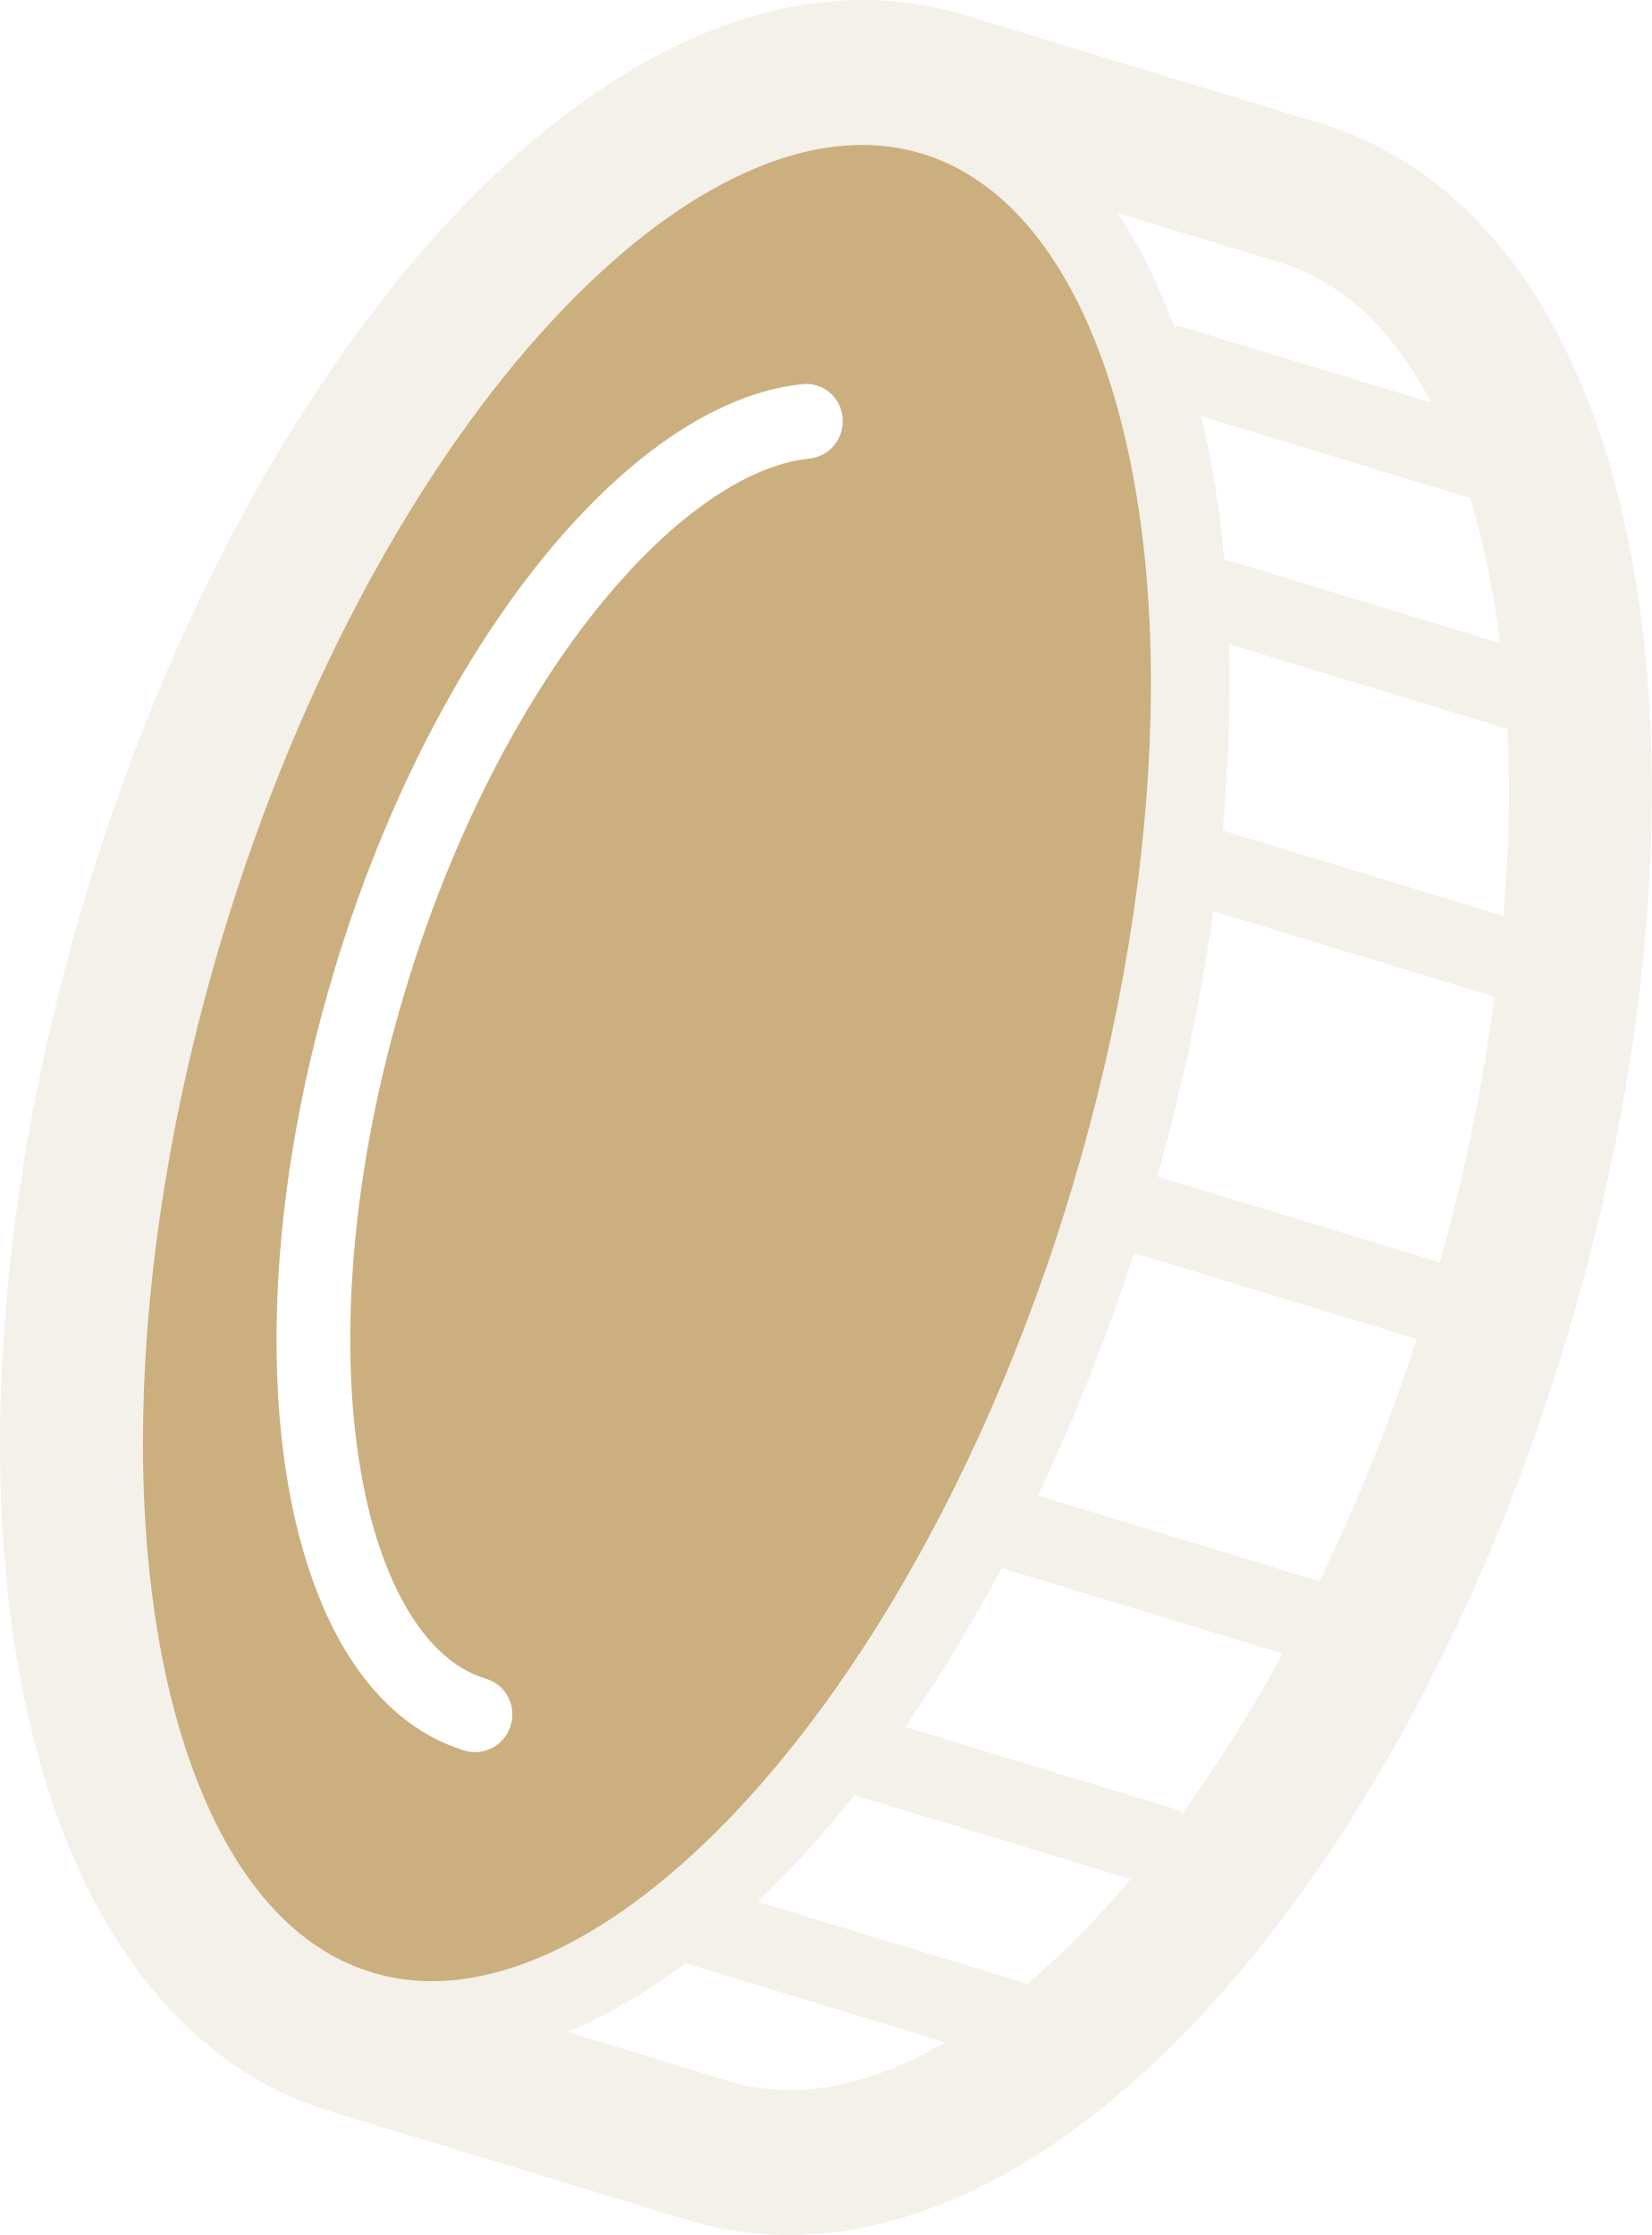
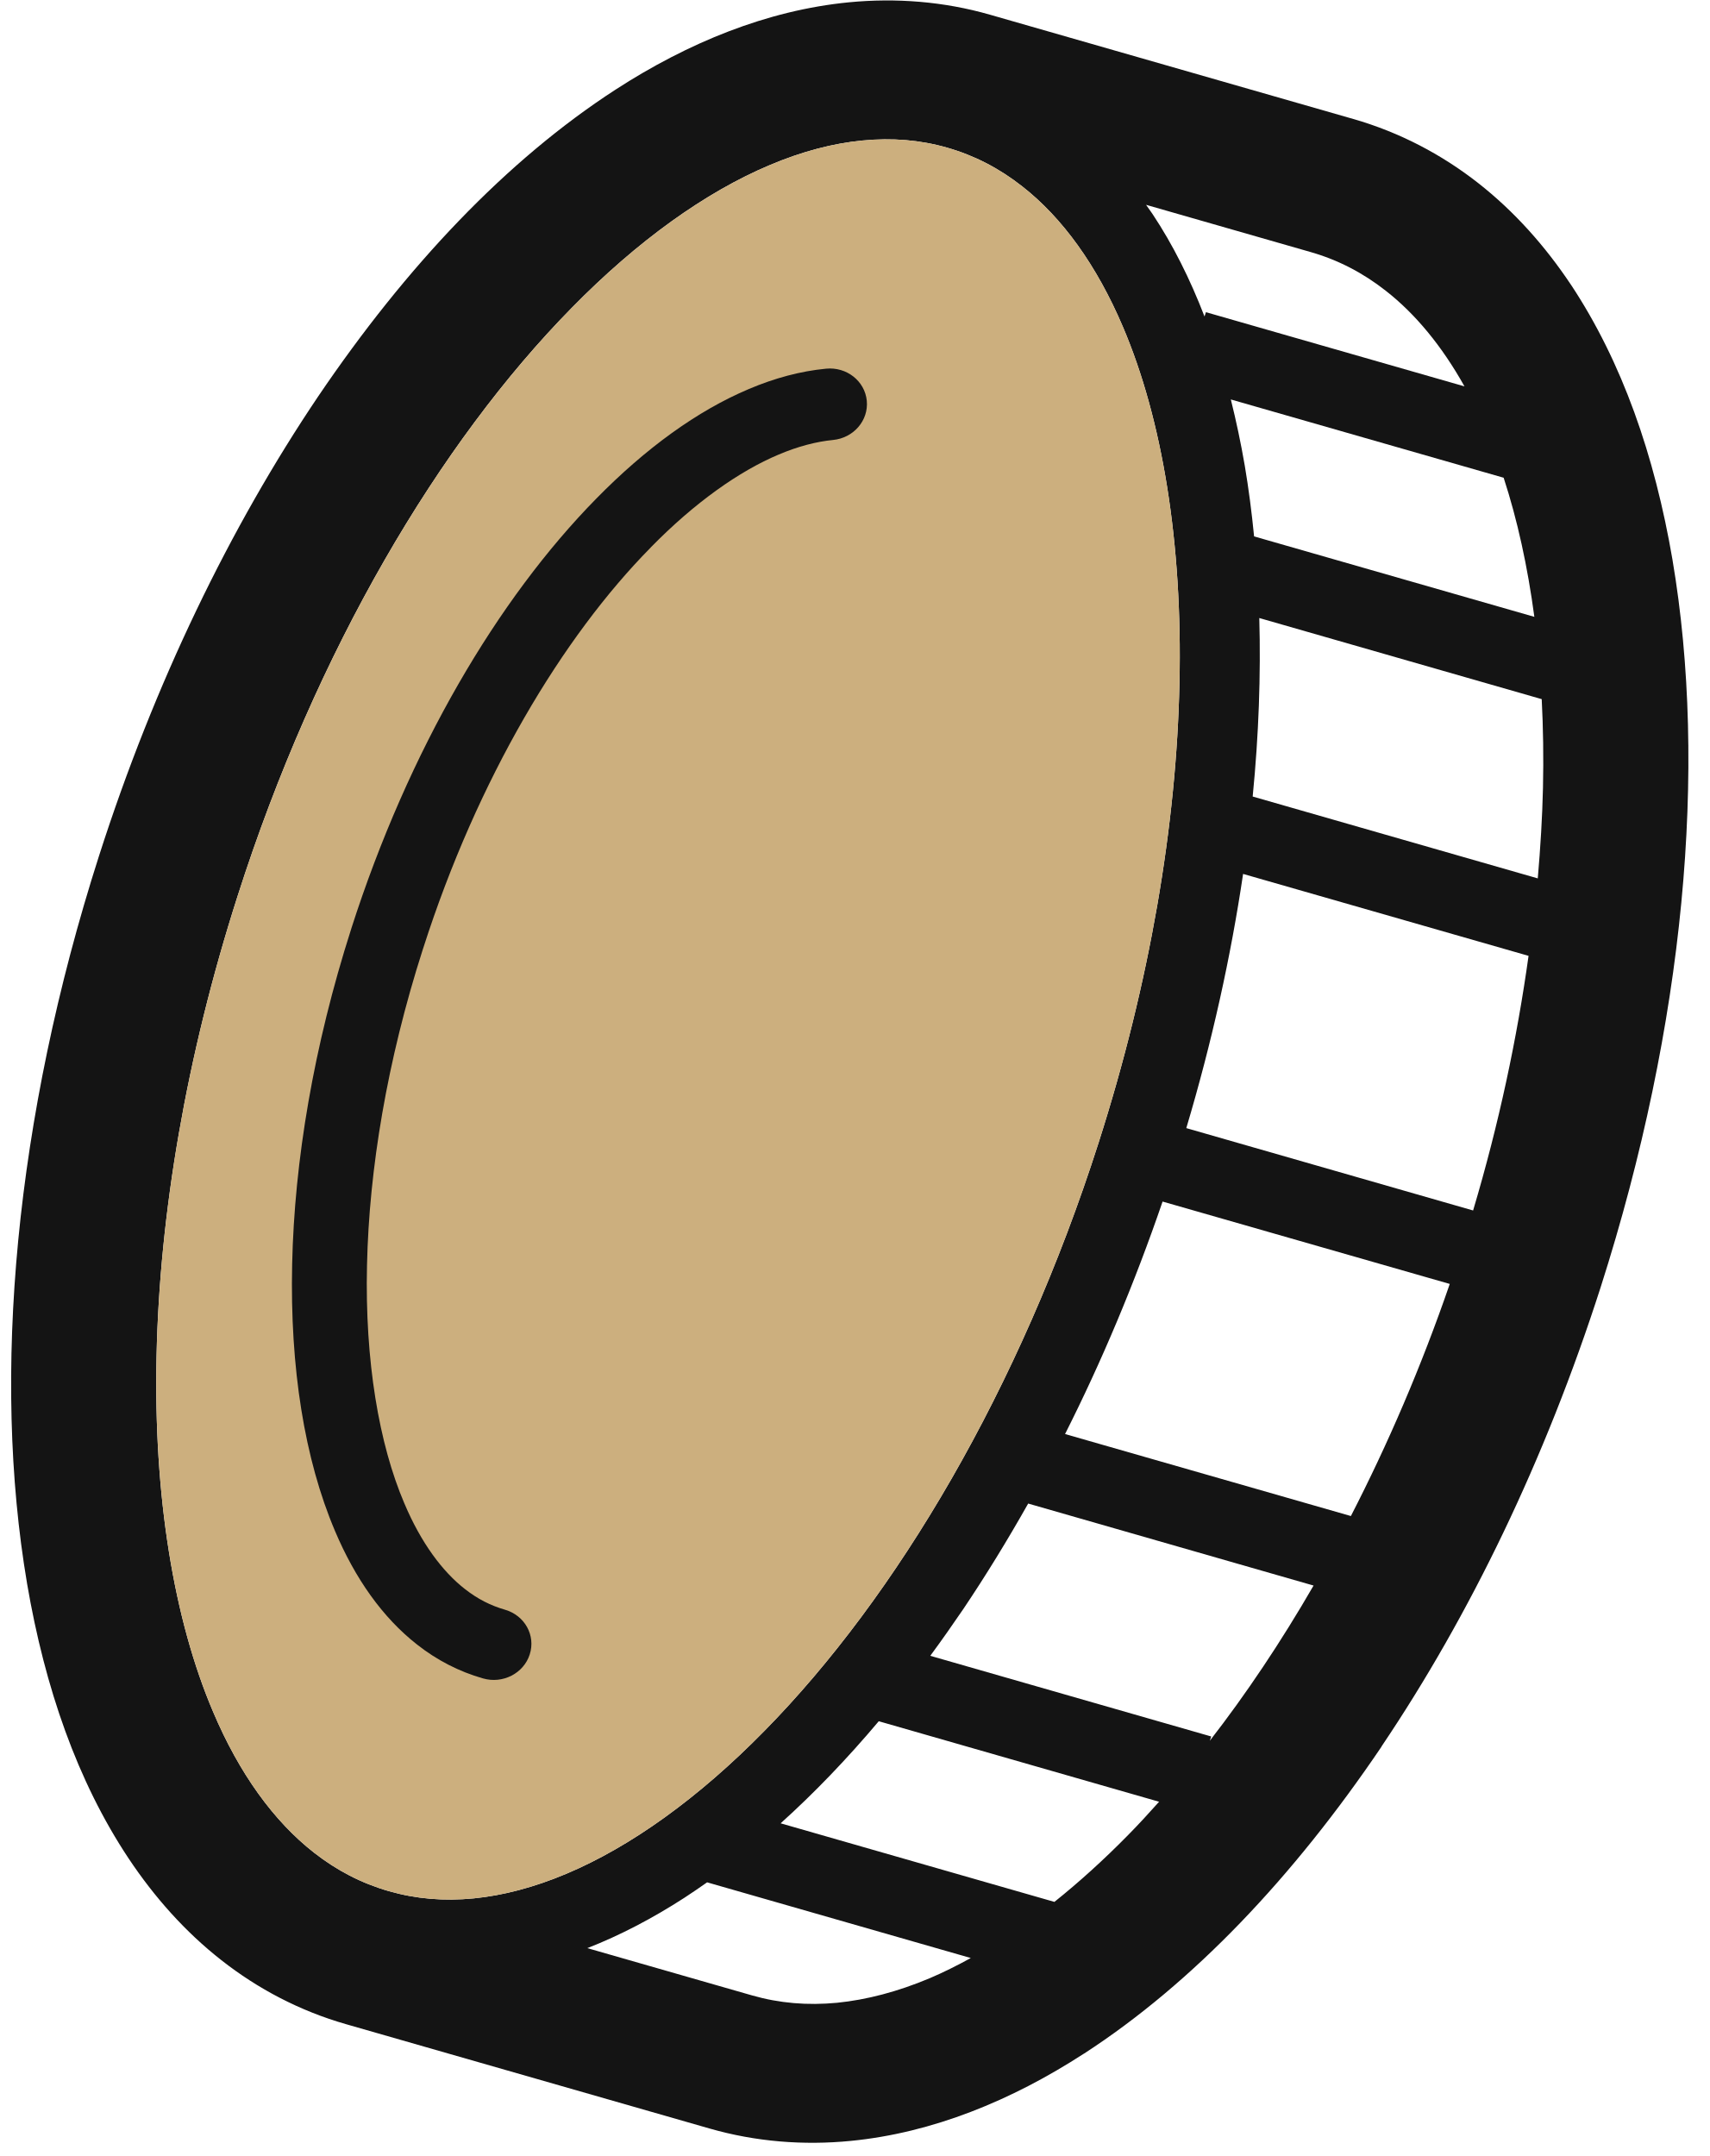
- <svg xmlns="http://www.w3.org/2000/svg" width="17" height="23" viewBox="0 0 17 23" fill="none">
-   <path d="M8.491 0.02C8.075 0.063 7.667 0.172 7.272 0.332C6.878 0.492 6.496 0.704 6.126 0.957L6.104 0.972L6.126 0.958C5.02 1.717 4.006 2.852 3.112 4.251C2.22 5.653 1.452 7.328 0.89 9.186C0.462 10.602 0.192 11.995 0.072 13.313C-0.048 14.632 -0.018 15.876 0.161 16.995L0.161 16.996C0.342 18.115 0.671 19.119 1.191 19.948C1.452 20.363 1.763 20.735 2.131 21.04C2.5 21.347 2.926 21.584 3.394 21.726L7.078 22.847C7.547 22.99 8.033 23.029 8.509 22.98C8.925 22.936 9.333 22.828 9.728 22.668C10.123 22.507 10.504 22.296 10.873 22.043L10.874 22.042C11.98 21.282 12.995 20.149 13.888 18.749L13.892 18.741C14.782 17.341 15.549 15.669 16.11 13.814C16.538 12.399 16.808 11.005 16.928 9.686C17.048 8.368 17.018 7.124 16.839 6.005L16.838 6.004C16.657 4.885 16.328 3.881 15.809 3.052L15.809 3.051C15.548 2.637 15.237 2.266 14.868 1.96C14.5 1.654 14.074 1.416 13.605 1.273L9.921 0.153C9.453 0.01 8.967 -0.029 8.491 0.02ZM9.726 21.016C9.587 21.098 9.448 21.171 9.311 21.232C8.986 21.378 8.671 21.465 8.371 21.496C8.071 21.527 7.785 21.502 7.51 21.418L5.84 20.91C6.172 20.772 6.501 20.59 6.824 20.37C6.9 20.316 6.977 20.261 7.054 20.204L9.726 21.016ZM11.636 19.338C11.531 19.462 11.427 19.583 11.32 19.697C11.073 19.964 10.823 20.202 10.574 20.414L7.799 19.57C8.139 19.245 8.472 18.878 8.794 18.474L11.636 19.338ZM13.201 17.017C12.87 17.625 12.516 18.183 12.149 18.684L12.163 18.637L9.316 17.772C9.429 17.609 9.541 17.441 9.651 17.268C9.878 16.911 10.097 16.533 10.308 16.137L13.201 17.017ZM14.581 13.78C14.293 14.666 13.954 15.5 13.579 16.272L10.682 15.39C11.053 14.613 11.385 13.777 11.671 12.895L14.581 13.78ZM15.38 10.257C15.264 11.139 15.081 12.056 14.818 12.99L11.911 12.107C12.172 11.178 12.363 10.262 12.487 9.377L15.38 10.257ZM15.513 7.501C15.528 7.809 15.533 8.126 15.526 8.454C15.52 8.769 15.5 9.095 15.473 9.425L12.584 8.546C12.645 7.884 12.667 7.242 12.65 6.63L15.513 7.501ZM15.128 5.125C15.266 5.574 15.37 6.075 15.438 6.618L12.598 5.754C12.574 5.495 12.543 5.241 12.504 4.996C12.464 4.751 12.416 4.514 12.362 4.284L15.128 5.125ZM13.173 2.702C13.448 2.785 13.699 2.923 13.932 3.116C14.233 3.365 14.502 3.711 14.73 4.143L12.11 3.347L12.096 3.393C11.949 2.992 11.775 2.622 11.568 2.293C11.547 2.26 11.525 2.227 11.504 2.194L13.173 2.702ZM10.248 1.996C10.654 2.332 11.003 2.843 11.269 3.506C11.668 4.498 11.874 5.824 11.842 7.333C11.811 8.842 11.545 10.534 11.021 12.266C10.223 14.906 8.975 17.134 7.636 18.577C6.968 19.298 6.278 19.822 5.627 20.112C5.301 20.257 4.987 20.345 4.687 20.376C4.387 20.407 4.102 20.382 3.827 20.298C3.552 20.214 3.301 20.077 3.068 19.884C2.662 19.547 2.313 19.037 2.048 18.374C1.648 17.381 1.442 16.055 1.474 14.546C1.505 13.037 1.771 11.345 2.296 9.613C3.093 6.973 4.341 4.746 5.68 3.303C6.348 2.581 7.038 2.057 7.689 1.768C8.014 1.622 8.329 1.535 8.629 1.504C8.929 1.473 9.214 1.498 9.489 1.581C9.764 1.665 10.015 1.803 10.248 1.996Z" fill="#F4F1EB" />
-   <path fill-rule="evenodd" clip-rule="evenodd" d="M11.269 3.506C11.003 2.843 10.654 2.332 10.248 1.996C10.015 1.803 9.764 1.665 9.489 1.581C9.214 1.498 8.929 1.473 8.629 1.504C8.329 1.535 8.014 1.622 7.689 1.768C7.038 2.057 6.348 2.581 5.68 3.303C4.341 4.746 3.093 6.973 2.296 9.613C1.771 11.345 1.505 13.037 1.474 14.546C1.442 16.055 1.648 17.381 2.048 18.374C2.313 19.037 2.662 19.547 3.068 19.884C3.301 20.077 3.552 20.214 3.827 20.298C4.102 20.382 4.387 20.407 4.687 20.376C4.987 20.345 5.301 20.257 5.627 20.112C6.278 19.822 6.968 19.298 7.636 18.577C8.975 17.134 10.223 14.906 11.021 12.266C11.545 10.534 11.811 8.842 11.842 7.333C11.874 5.824 11.668 4.498 11.269 3.506ZM5.93 5.348C6.431 4.808 6.954 4.405 7.478 4.171C7.739 4.053 8.001 3.98 8.259 3.953C8.468 3.932 8.653 4.086 8.672 4.297C8.692 4.509 8.539 4.697 8.33 4.719C8.163 4.736 7.978 4.786 7.779 4.875C7.382 5.051 6.928 5.39 6.482 5.872L6.482 5.873C5.588 6.833 4.726 8.358 4.178 10.17L4.172 10.189C3.81 11.384 3.627 12.549 3.607 13.578C3.584 14.606 3.728 15.5 3.985 16.135L3.986 16.136C4.155 16.562 4.373 16.868 4.598 17.054C4.728 17.162 4.859 17.232 5.005 17.277C5.205 17.338 5.318 17.552 5.256 17.756C5.195 17.96 4.982 18.075 4.782 18.015C4.538 17.941 4.313 17.817 4.115 17.651C3.764 17.36 3.487 16.944 3.281 16.429L3.282 16.431C2.973 15.66 2.825 14.676 2.848 13.568C2.87 12.459 3.065 11.228 3.446 9.969L3.447 9.963C4.029 8.046 4.931 6.425 5.93 5.348L5.93 5.348Z" fill="#CCAF7E" />
+ <svg xmlns="http://www.w3.org/2000/svg" width="23" height="29" viewBox="0 0 23 29" fill="none">
+   <path d="M11.419 0.031C10.867 0.085 10.326 0.221 9.802 0.422C9.278 0.623 8.771 0.888 8.281 1.205C6.812 2.157 5.467 3.579 4.28 5.332C3.097 7.088 2.077 9.187 1.331 11.515C0.763 13.289 0.405 15.034 0.245 16.686C0.086 18.338 0.126 19.897 0.364 21.299L0.364 21.3C0.604 22.702 1.04 23.96 1.731 24.999C2.077 25.518 2.49 25.984 2.979 26.367C3.468 26.751 4.033 27.049 4.655 27.227L9.544 28.63C10.166 28.809 10.811 28.859 11.443 28.797C11.996 28.743 12.536 28.607 13.06 28.406C13.585 28.205 14.091 27.94 14.581 27.623L14.582 27.623C16.049 26.671 17.396 25.25 18.582 23.497L18.587 23.487C19.769 21.733 20.786 19.638 21.532 17.314C22.099 15.54 22.458 13.794 22.617 12.142C22.776 10.49 22.736 8.931 22.498 7.529L22.498 7.528C22.258 6.126 21.821 4.869 21.132 3.829L21.131 3.828C20.785 3.31 20.373 2.845 19.883 2.461C19.394 2.078 18.829 1.78 18.206 1.601L13.318 0.198C12.695 0.019 12.051 -0.03 11.419 0.031ZM13.059 26.337C12.874 26.439 12.689 26.531 12.508 26.608C12.076 26.79 11.658 26.899 11.26 26.939C10.861 26.977 10.483 26.945 10.117 26.84L7.901 26.204C8.341 26.032 8.777 25.804 9.206 25.527C9.308 25.46 9.41 25.391 9.512 25.319L13.059 26.337ZM15.592 24.235C15.454 24.39 15.315 24.541 15.174 24.684C14.846 25.018 14.515 25.317 14.184 25.582L10.501 24.525C10.953 24.118 11.394 23.659 11.821 23.152L15.592 24.235ZM17.67 21.327C17.23 22.088 16.762 22.787 16.274 23.415L16.293 23.357L12.514 22.272C12.664 22.068 12.812 21.858 12.959 21.642C13.26 21.194 13.551 20.72 13.831 20.224L17.67 21.327ZM19.502 17.27C19.12 18.381 18.669 19.426 18.172 20.392L14.327 19.289C14.819 18.314 15.26 17.267 15.639 16.162L19.502 17.27ZM20.562 12.857C20.408 13.962 20.165 15.111 19.816 16.282L15.958 15.174C16.305 14.011 16.558 12.863 16.722 11.755L20.562 12.857ZM20.739 9.404C20.759 9.79 20.765 10.188 20.756 10.597C20.747 10.993 20.722 11.4 20.686 11.815L16.851 10.714C16.933 9.883 16.961 9.08 16.94 8.313L20.739 9.404ZM20.227 6.426C20.411 6.99 20.549 7.617 20.64 8.297L16.87 7.215C16.838 6.891 16.797 6.573 16.745 6.266C16.692 5.958 16.629 5.661 16.557 5.373L20.227 6.426ZM17.633 3.391C17.998 3.496 18.332 3.668 18.64 3.91C19.04 4.222 19.397 4.655 19.7 5.197L16.222 4.199L16.203 4.257C16.009 3.754 15.778 3.291 15.504 2.879C15.475 2.837 15.446 2.796 15.417 2.755L17.633 3.391ZM13.751 2.507C14.29 2.928 14.753 3.568 15.106 4.398C15.636 5.642 15.909 7.303 15.866 9.194C15.826 11.084 15.472 13.204 14.777 15.374C13.718 18.682 12.062 21.474 10.284 23.281C9.397 24.185 8.483 24.84 7.618 25.204C7.186 25.386 6.768 25.496 6.371 25.535C5.972 25.574 5.594 25.542 5.229 25.437C4.864 25.332 4.531 25.16 4.222 24.918C3.683 24.496 3.219 23.857 2.867 23.026C2.337 21.782 2.064 20.121 2.106 18.231C2.147 16.34 2.501 14.221 3.197 12.05C4.255 8.742 5.911 5.951 7.688 4.144C8.575 3.239 9.491 2.584 10.354 2.221C10.786 2.038 11.204 1.928 11.602 1.89C12.001 1.851 12.379 1.882 12.744 1.987C13.109 2.092 13.442 2.264 13.751 2.507Z" fill="#141414" />
+   <path d="M13.751 2.507C14.29 2.928 14.753 3.568 15.106 4.398C15.636 5.642 15.909 7.303 15.866 9.194C15.826 11.084 15.472 13.204 14.777 15.374C13.718 18.682 12.062 21.474 10.284 23.281C9.397 24.185 8.483 24.84 7.618 25.204C7.186 25.386 6.768 25.496 6.371 25.535C5.972 25.574 5.594 25.542 5.229 25.437C4.864 25.332 4.531 25.16 4.222 24.918C3.683 24.496 3.219 23.857 2.867 23.026C2.337 21.782 2.064 20.121 2.106 18.231C2.147 16.34 2.501 14.221 3.197 12.05C4.255 8.742 5.911 5.951 7.688 4.144C8.575 3.239 9.491 2.584 10.354 2.221C10.786 2.038 11.204 1.928 11.602 1.89C12.001 1.851 12.379 1.882 12.744 1.987C13.109 2.092 13.442 2.264 13.751 2.507Z" fill="#CCAF7E" />
+   <path d="M10.075 5.232C9.38 5.525 8.685 6.03 8.021 6.707C6.694 8.057 5.497 10.087 4.726 12.489L4.724 12.496C4.219 14.073 3.96 15.616 3.93 17.005C3.899 18.394 4.096 19.627 4.506 20.592L4.505 20.59C4.778 21.235 5.146 21.757 5.611 22.121C5.875 22.329 6.174 22.484 6.497 22.576C6.763 22.653 7.045 22.508 7.126 22.253C7.208 21.997 7.059 21.729 6.793 21.652C6.599 21.596 6.425 21.508 6.253 21.373C5.954 21.14 5.665 20.756 5.44 20.223L5.439 20.221C5.099 19.426 4.907 18.306 4.937 17.018C4.965 15.729 5.207 14.268 5.687 12.772L5.695 12.748C6.423 10.478 7.566 8.567 8.753 7.365L8.753 7.364C9.345 6.759 9.948 6.335 10.475 6.114C10.739 6.002 10.984 5.94 11.206 5.918C11.483 5.891 11.686 5.655 11.66 5.39C11.634 5.125 11.389 4.932 11.112 4.959C10.769 4.992 10.422 5.085 10.075 5.232Z" fill="#141414" />
</svg>
